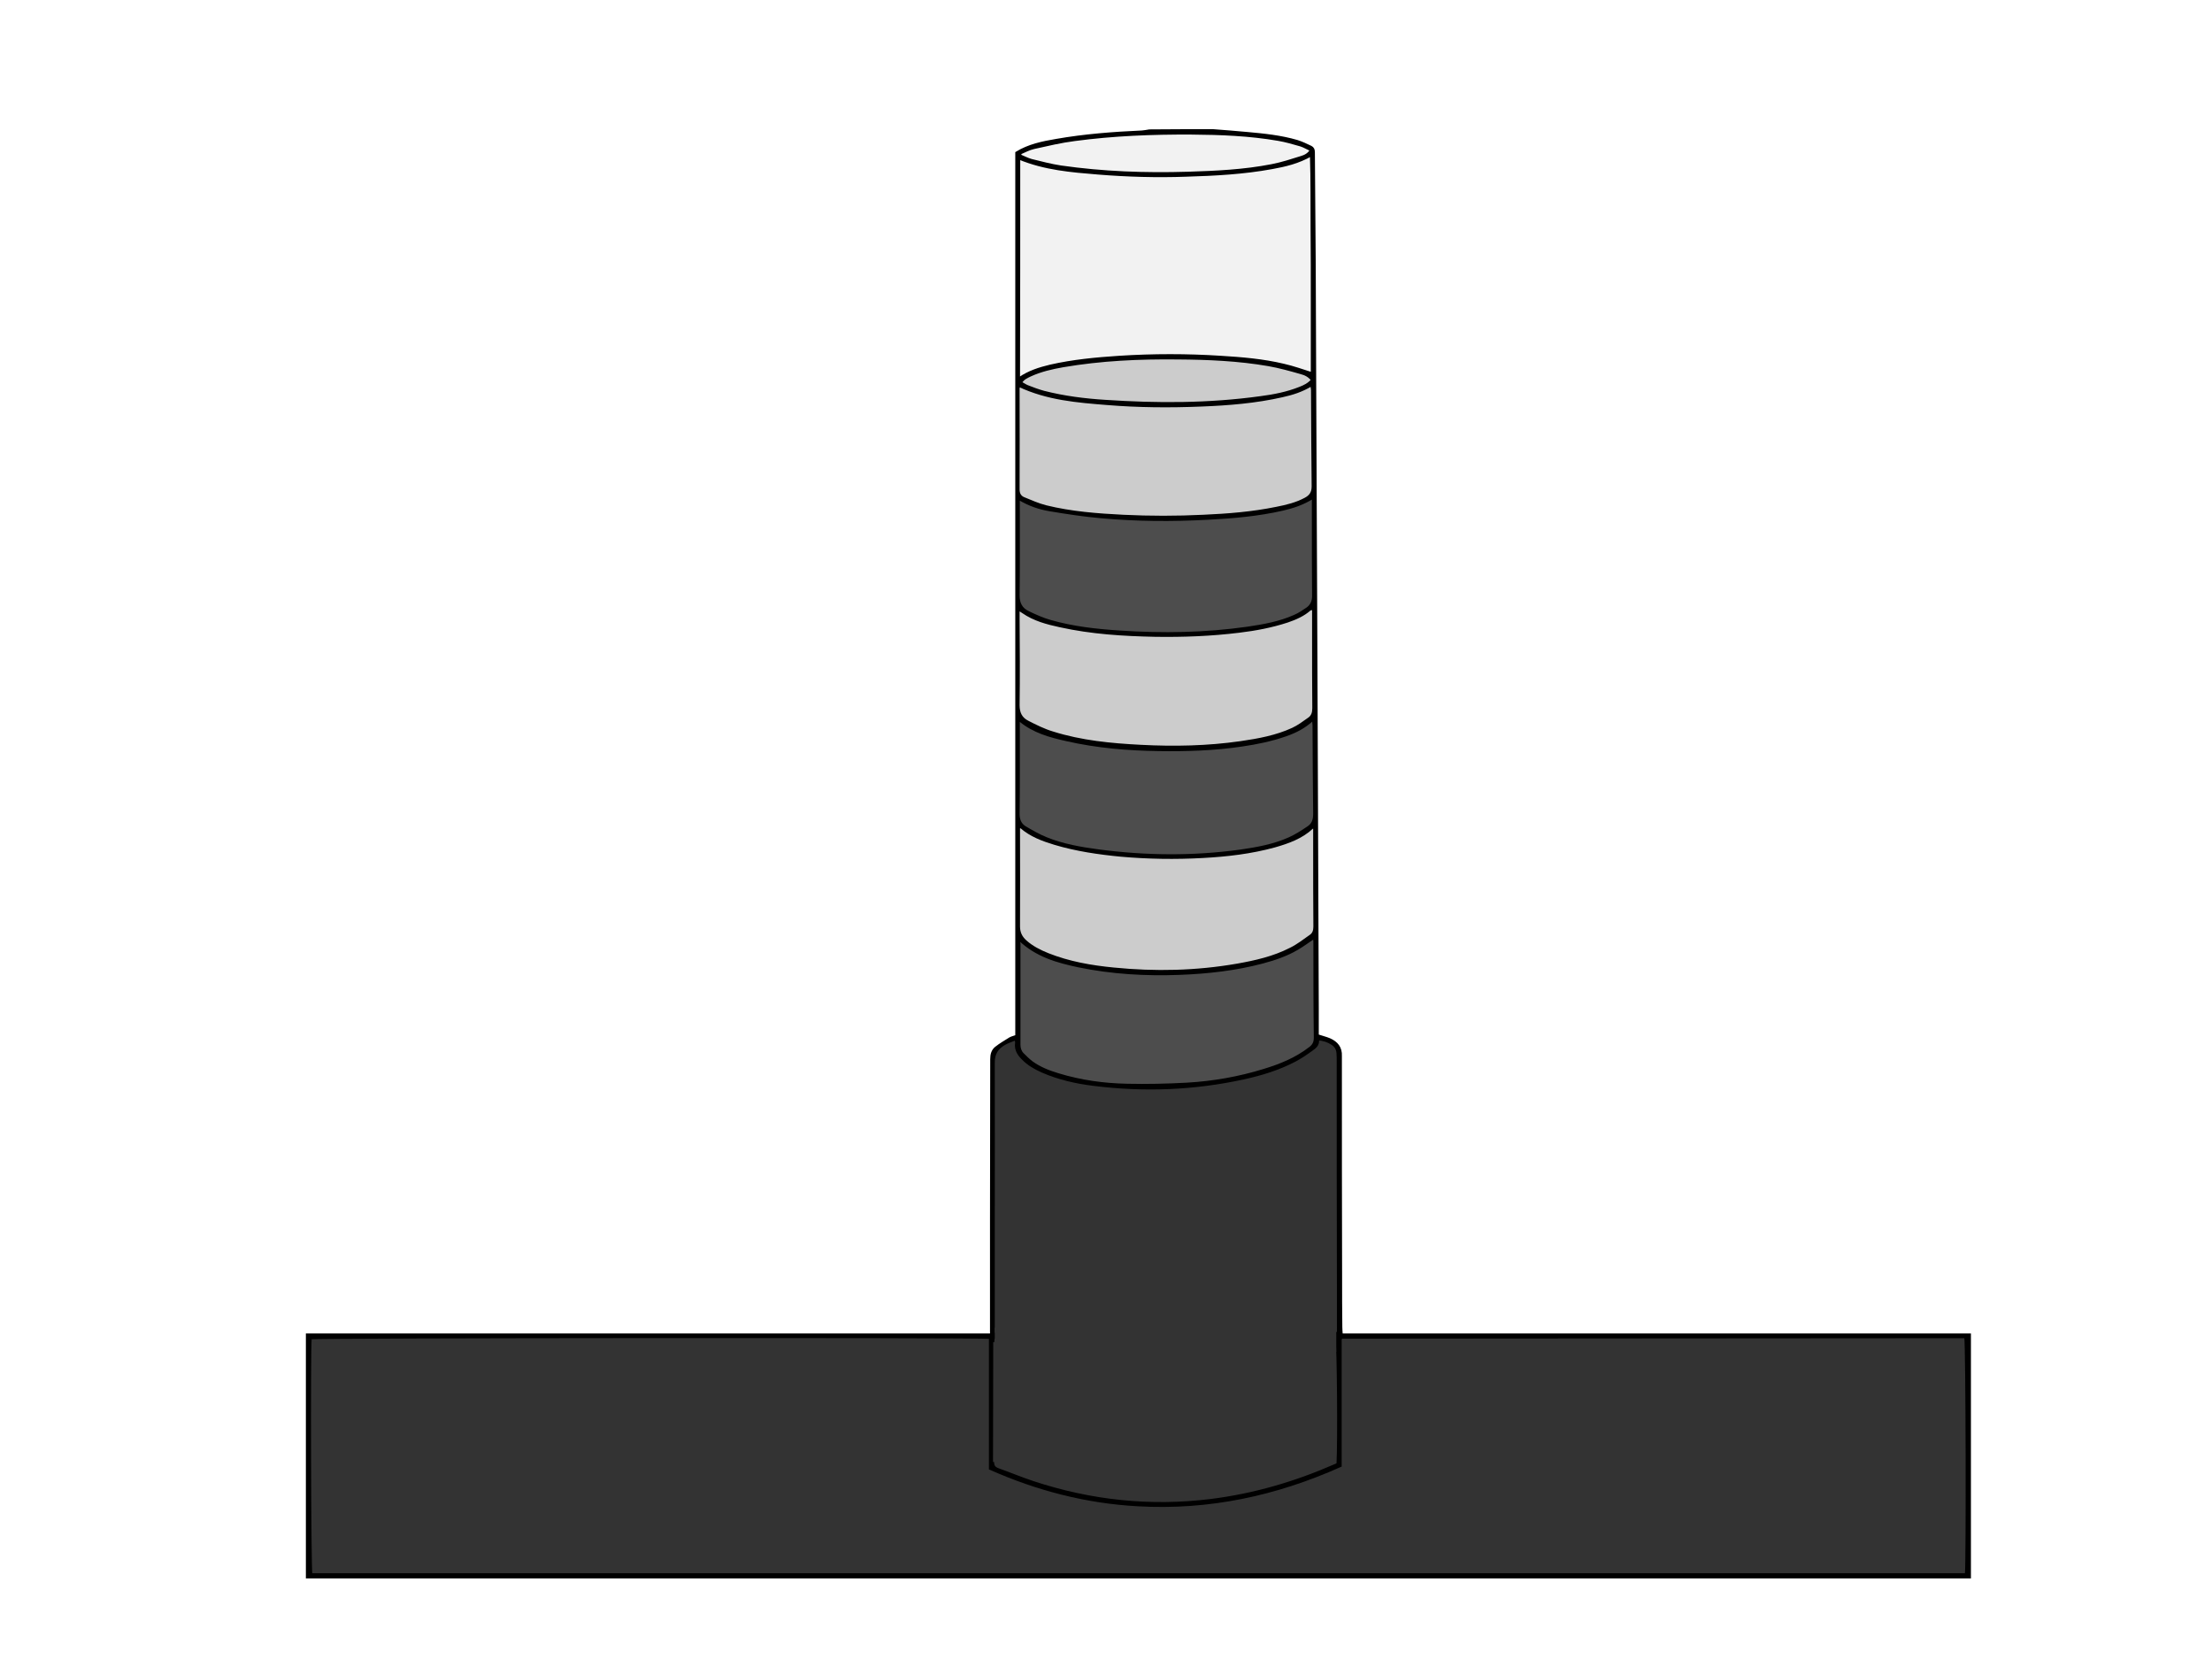
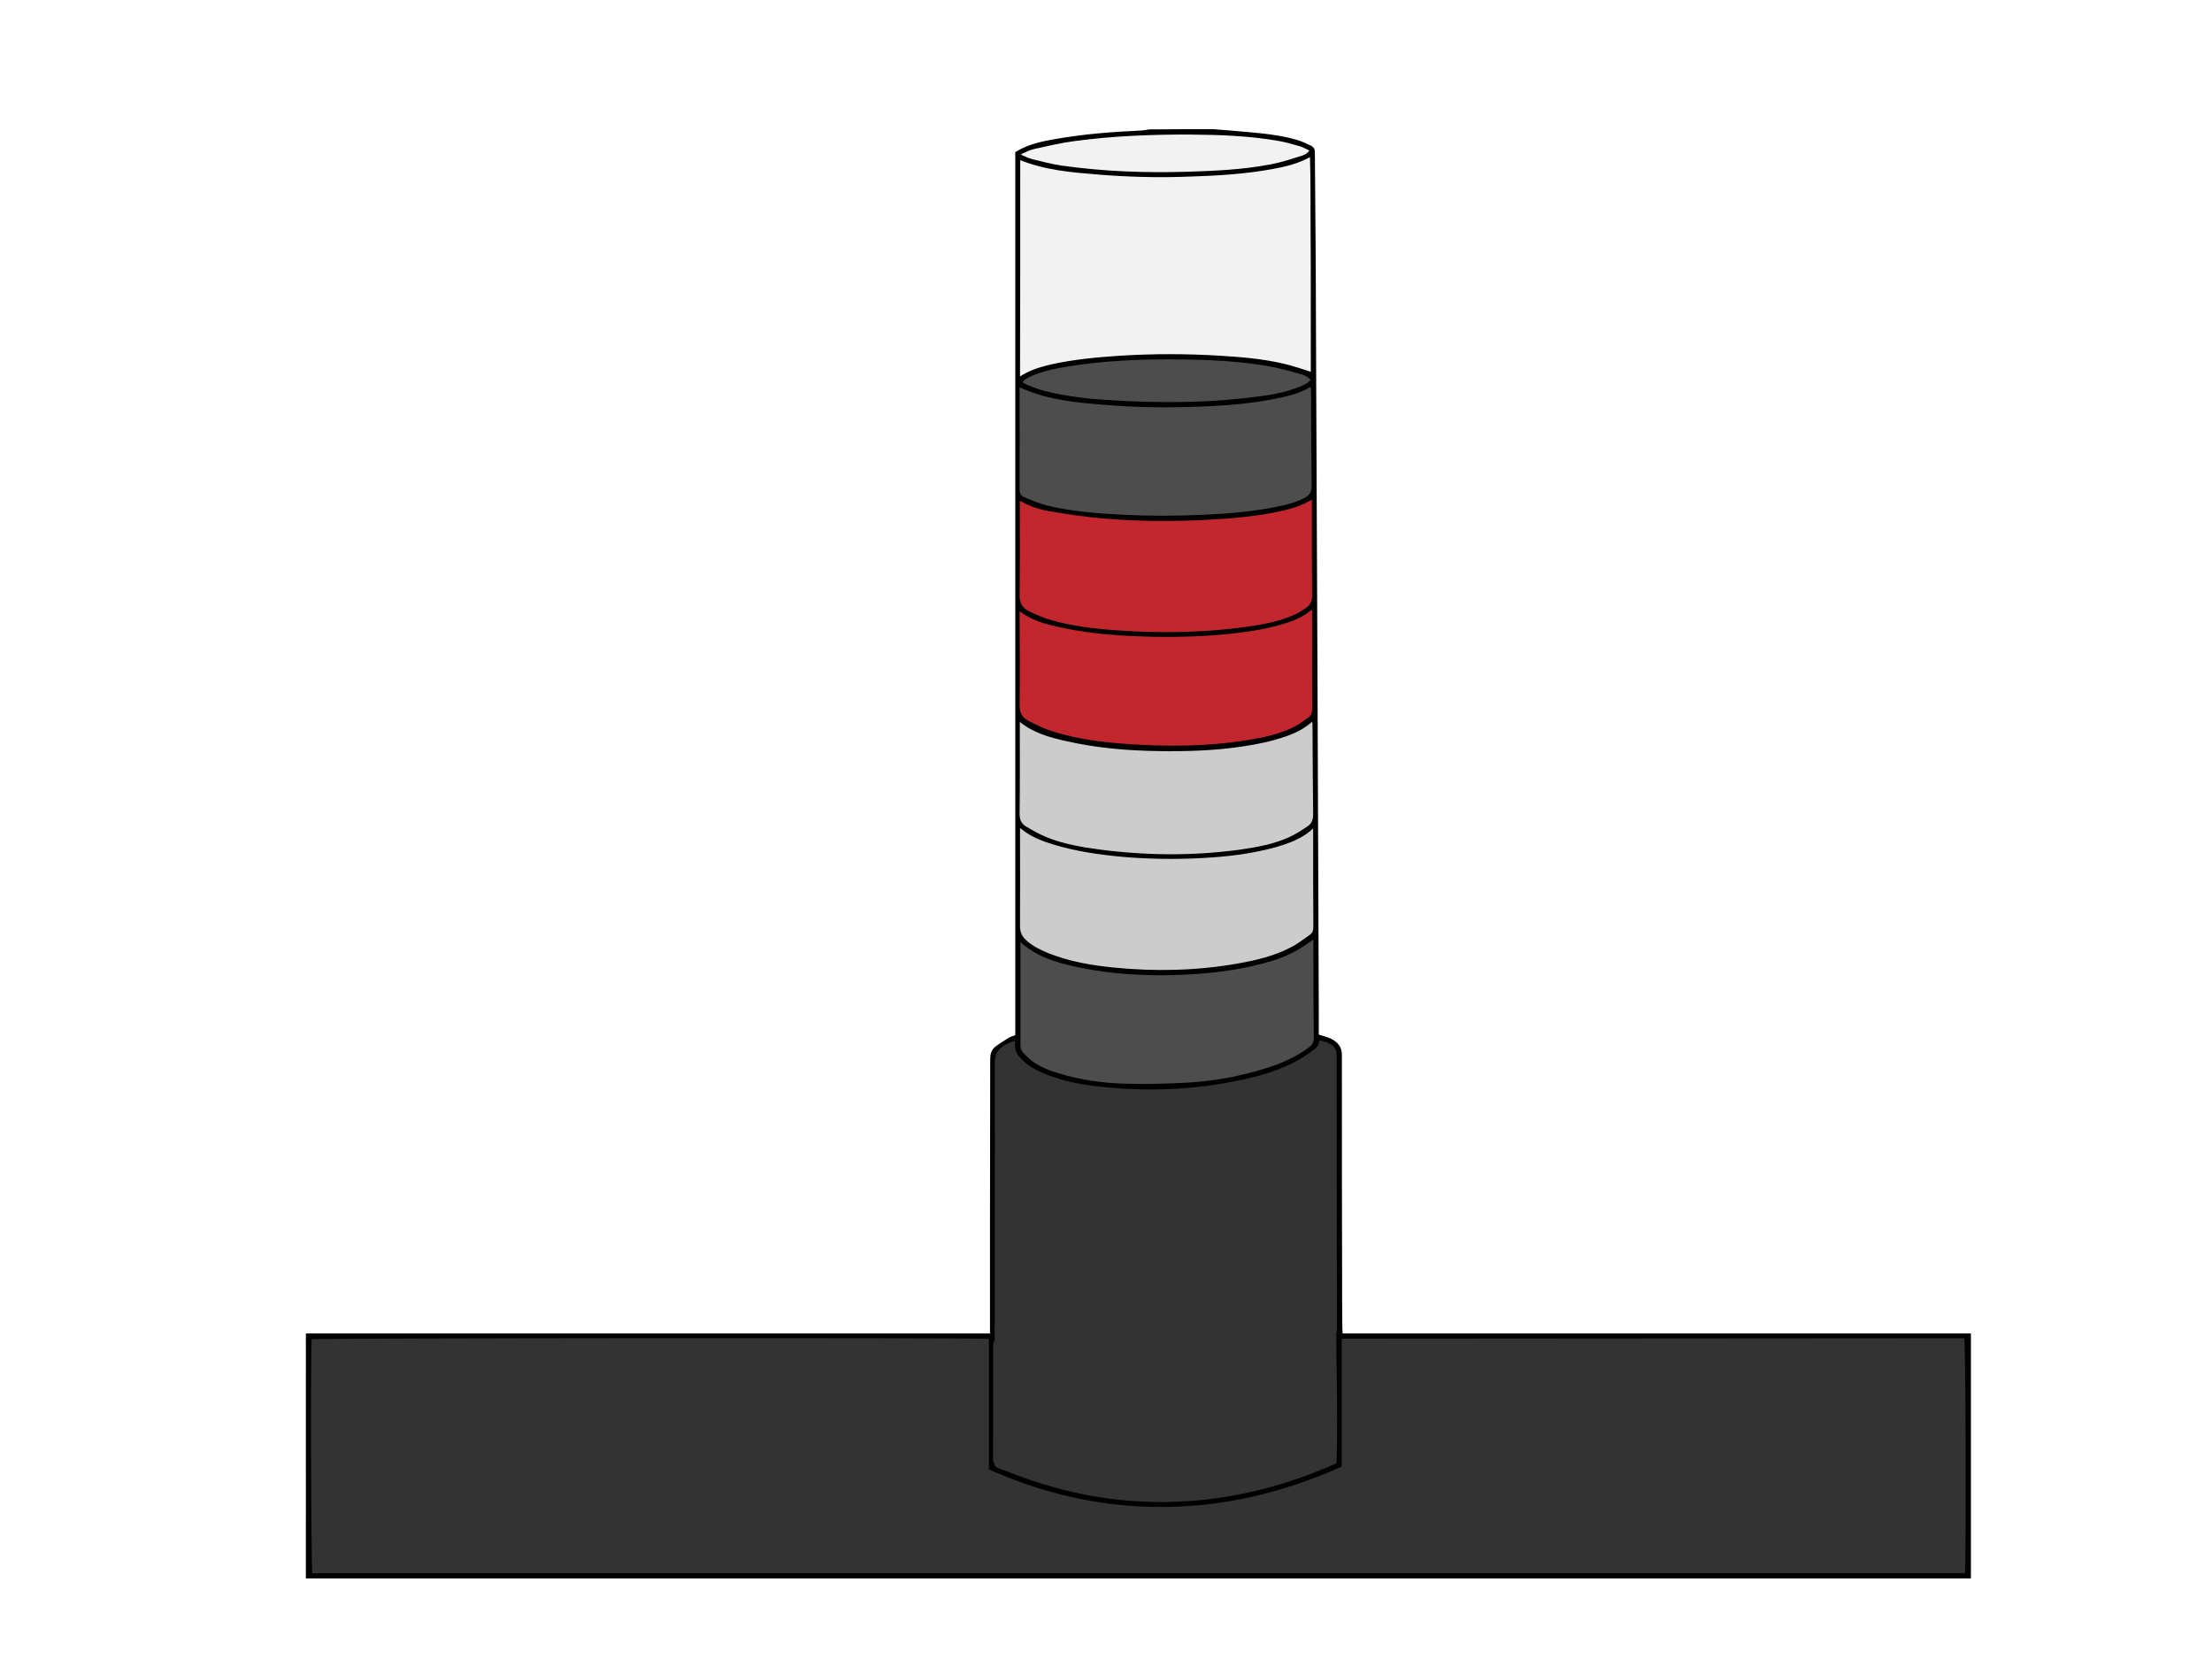
<svg xmlns="http://www.w3.org/2000/svg" version="1.1" id="Ebene_1" x="0px" y="0px" viewBox="0 0 1024 768" style="enable-background:new 0 0 1024 768;" xml:space="preserve">
-   <defs id="defs35" />
-   <style type="text/css" id="style2">
- 	.stapelmagazin_st0{stroke:#000000;stroke-miterlimit:10;}
- 	.stapelmagazin_st1{fill:#333333;stroke:#000000;stroke-miterlimit:10;}
- 	.stapelmagazin_st2{fill:#F2F2F2;stroke:#000000;stroke-miterlimit:10;}
- 	.stapelmagazin_st3{fill:#CCCCCC;stroke:#000000;stroke-miterlimit:10;}
- 	.stapelmagazin_st4{fill:#C1272D;stroke:#000000;stroke-miterlimit:10;}
- 	.stapelmagazin_st5{fill:#4D4D4D;stroke:#000000;stroke-miterlimit:10;}
- 	.stapelmagazin_st6{fill:#333333;}
+   <style type="text/css">
+ 	.st0{stroke:#000000;stroke-miterlimit:10;}
+ 	.st1{fill:#333333;stroke:#000000;stroke-miterlimit:10;}
+ 	.st2{fill:#F2F2F2;stroke:#000000;stroke-miterlimit:10;}
+ 	.st3{fill:#CCCCCC;stroke:#000000;stroke-miterlimit:10;}
+ 	.st4{fill:#C1272D;stroke:#000000;stroke-miterlimit:10;}
+ 	.st5{fill:#4D4D4D;stroke:#000000;stroke-miterlimit:10;}
+ 	.st6{fill:#333333;}
</style>
-   <path class="stapelmagazin_st0" d="M561.6,60.3c5.3,0.4,10.5,0.8,15.8,1.3c7.8,0.7,15.6,1.5,23.1,3.7c2.2,0.7,4.3,1.7,6.4,2.7  c0.9,0.5,1.3,1.2,1.3,2.5c0.1,17.6,0.3,35.3,0.4,52.9c0.1,17.5,0.1,35,0.2,52.4c0.2,45.4,0.4,90.7,0.6,136.1  c0.2,51.6,0.4,103.2,0.6,154.8c0,4.2,0,8.5,0,12.6c2.1,0.7,3.8,1.1,5.5,1.8c3.4,1.5,5.4,3.9,5.2,7.8c0,0.5,0,1,0,1.6  c0,33.6,0,67.2,0.1,100.8c0,7.7,0,15.4,0.1,23.1c0,1,0.1,2,0.2,3.4c97.1,0,193.9,0,290.8,0c0,37.5,0,74.9,0,112.4  c-256.6,0-513.2,0-769.8,0c0-37.5,0-74.9,0-112.4c105.4,0,210.8,0,316.7,0c0-2.2,0-4.2,0-6.1c0-15.7,0-31.4,0-47.1  c0-24.8,0.1-49.5,0.1-74.3c0-2.2,0.5-4,2.1-5.3c2-1.6,4.3-2.9,6.5-4.3c0.9-0.5,1.9-0.7,3-1.1c0-136.3,0-272.6,0-408.9  c5.7-3.5,12-4.8,18.5-5.9c13.1-2.3,26.4-3.3,39.7-3.9c1.1-0.1,2.2-0.3,3.4-0.5C541.7,60.3,551.7,60.3,561.6,60.3z M458.3,619.3  c-6-0.6-312.1-0.4-314.4,0.2c-0.6,5.3-0.4,107.2,0.3,109.3c255.4,0,510.7,0,766,0c0.7-4.6,0.4-107.3-0.3-109.8c-0.9,0-1.8,0-2.7,0  c-95.3,0.1-190.6,0.1-285.9,0.2c-0.1,0-0.2,0.1-0.2,0.2c-0.1,0.1-0.1,0.2-0.4,0.4c0,19.4,0,39.1,0,58.8  c-29.9,13.4-61.1,20.2-93.9,18.2c-23.8-1.4-46.5-7.3-68.4-16.9C458.3,659.6,458.3,639.5,458.3,619.3z M460,617.4  c4.8,0.7,157.1,0.5,159.4-0.2c0-6.1,0-12.2,0-18.4c0-35.8,0-71.6-0.1-107.3c0-1.2,0-2.5-0.1-3.7c-0.1-1.9-1-3.4-2.6-4.4  c-1.9-1.2-3.9-2-6.5-2.1c0.4,2.6-1.4,3.9-3.1,5.1c-2.5,1.7-5,3.4-7.7,4.9c-7.4,3.9-15.4,6.3-23.6,8.1c-22.9,5-46,5.9-69.3,3  c-8.2-1-16.2-2.8-23.8-6.1c-3.4-1.5-6.6-3.3-9.2-6c-2-2-3.4-4.2-3-7.2c0.1-0.5-0.1-0.9-0.3-1.8c-1.9,0.8-3.6,1.3-5.1,2.2  c-3.3,1.9-5.1,4.4-5,8.6c0.2,24.9,0,49.7,0,74.6c0,15,0,30,0,44.9C460,613.3,460,615.3,460,617.4z M471.8,73.4c0,34,0,67.7,0,101.9  c4.6-3.2,9.5-4.7,14.5-5.9c10.5-2.4,21.2-3.5,32-4.1c15.6-1,31.2-1,46.9,0c9.8,0.6,19.6,1.4,29.2,3.7c4.4,1,8.6,2.6,13,3.9  c0-11,0-22.2,0-33.4c0-11.2,0-22.5-0.1-33.7c-0.1-11.1,0.1-22.3-0.3-33.8c-5.9,3.5-12,4.8-18.1,5.9c-13.1,2.4-26.4,3.1-39.7,3.5  c-13.6,0.4-27.2,0.1-40.8-1C496,79.3,483.6,78.3,471.8,73.4z M619.3,677.7c0.7-10.6,0.3-56.2-0.5-58.4c-52.9,0-105.8,0-158.7,0  c-0.1,0.8-0.2,1.4-0.2,2c0,18.5,0,37-0.1,55.5c0,1.9,0.8,2.8,2.5,3.4c5.3,1.9,10.6,4.1,16,5.9c26.8,8.9,54.3,11.8,82.5,8.3  c19.8-2.5,38.8-8,57-16C618.3,678.2,618.7,678,619.3,677.7z M608.4,383.1c-0.6,0-0.9,0-1,0.1c-4.9,4.6-11,6.8-17.4,8.6  c-10.9,3.1-22.1,4.3-33.4,4.9c-12.6,0.7-25.1,0.5-37.7-0.6c-10.4-1-20.8-2.4-30.8-5.5c-5.6-1.7-11-3.7-15.5-7.6c-0.2-0.1-0.6,0-1,0  c0,1.2,0,2.3,0,3.5c0,14.1,0.1,28.3,0,42.4c0,2.9,1,5,3.1,6.8c3,2.7,6.6,4.5,10.3,6c9.8,3.9,20.1,5.7,30.5,6.7  c19.1,1.9,38.2,1.5,57.1-1.8c8.5-1.5,17-3.5,24.7-7.4c3.2-1.7,6.2-4,9.2-6c1.5-1,1.9-2.5,1.9-4.3c-0.1-11.9-0.1-23.7-0.1-35.6  C608.4,389.9,608.4,386.5,608.4,383.1z M607.8,230.4c-4.8,3-9.3,4.4-13.9,5.5c-11.4,2.6-22.9,3.6-34.5,4.2  c-16.6,0.9-33.2,0.8-49.7-0.7c-7.9-0.7-15.7-1.9-23.5-3.2c-5-0.8-9.8-2.4-14.5-5.3c0,1.6,0,2.7,0,3.8c0,13.6,0.1,27.2-0.1,40.9  c-0.1,3.8,1.4,6.3,4.6,7.8c3.3,1.6,6.7,3,10.2,4.1c10.5,3,21.3,4.2,32.2,4.9c19.8,1.4,39.5,1,59.1-1.8c7.4-1.1,14.8-2.4,21.7-5.5  c2.1-0.9,4.1-2.2,5.9-3.5c1.9-1.3,2.7-3.3,2.7-5.7c-0.1-12.2-0.1-24.3-0.1-36.5C607.8,236.6,607.8,233.9,607.8,230.4z M471.9,435  c-0.1,1.1-0.2,1.6-0.2,2c0,15.5,0,31,0,46.5c0,1.7,0.4,3.1,1.5,4.3c1.4,1.4,2.8,2.8,4.4,4c3.6,2.6,7.8,4.2,12,5.5  c10.5,3.2,21.2,4.7,32.1,4.9c9.2,0.2,18.4,0,27.5-0.5c12.2-0.7,24.1-2.8,35.8-6.4c7.6-2.3,14.9-5.3,21.2-10.2  c1.6-1.3,2.4-2.6,2.3-4.7c-0.1-14.8-0.1-29.5-0.2-44.3c0-0.7-0.2-1.3-0.2-2c-2.7,1.8-5.2,3.7-7.8,5.2c-5,2.9-10.5,4.8-16.2,6.3  c-12.5,3.3-25.3,4.7-38.2,5.2c-15.8,0.6-31.5-0.2-46.9-3.5C489.5,445.2,479.9,442.6,471.9,435z M471.7,178.6  c-0.1,0.6-0.2,0.9-0.2,1.2c0,15.6,0.1,31.2,0,46.8c0,2,0.8,3.3,2.4,4c3.4,1.4,6.8,2.9,10.3,3.8c11.7,2.9,23.7,3.8,35.8,4.4  c12.3,0.6,24.7,0.6,37,0c11.4-0.5,22.8-1.4,34-3.7c4.6-0.9,9-2,13.2-4.2c2.3-1.2,3.5-2.8,3.5-5.7c-0.2-14.9-0.2-29.7-0.3-44.6  c0-0.7-0.2-1.3-0.3-2.3c-4.4,2.7-8.9,4.1-13.5,5.1c-12.3,2.7-24.8,3.7-37.4,4.3c-14.6,0.6-29.1,0.6-43.7-0.7  C498.7,185.9,484.8,184.8,471.7,178.6z M607.9,281.7c-0.6,0.2-1,0.3-1.3,0.5c-3.1,2.7-6.7,4.3-10.5,5.6c-7.2,2.4-14.7,3.7-22.3,4.7  c-12.9,1.6-25.9,2.1-38.9,1.9c-14.8-0.3-29.5-1.2-44-4.4c-6.1-1.3-12.1-2.9-17.3-6.5c-0.5-0.4-1.2-0.7-2-1.2c0,1.5,0,2.7,0,3.8  c0,13.5,0.2,27,0,40.5c-0.1,3.7,1.3,6.1,4.3,7.6c3.7,1.9,7.5,3.8,11.5,5c13.3,4.1,27.1,5.5,40.9,6.2c15.4,0.7,30.8,0.5,46.1-1.7  c8.3-1.2,16.5-2.7,24.1-6.2c2.6-1.2,5-3,7.4-4.7c1.6-1.2,2.2-2.9,2.2-4.9c-0.1-10.7-0.1-21.4-0.1-32.1  C607.9,291.2,607.9,286.6,607.9,281.7z M607.9,333c-4,3.7-8.1,5.8-12.6,7.3c-6.6,2.3-13.4,3.7-20.3,4.7c-12.8,1.8-25.6,2.3-38.5,2.1  c-14.4-0.3-28.7-1.4-42.7-4.6c-7.6-1.7-15.1-3.9-21.4-8.9c-0.1-0.1-0.4,0.1-0.7,0.2c0,0.9,0,1.8,0,2.7c0,13.4,0.1,26.8-0.1,40.2  c0,2.7,0.9,4.8,3,6.1c3.2,2,6.5,3.9,10,5.2c7.7,3,15.8,4.5,24,5.6c21.9,2.9,43.8,3.1,65.7,0.1c7.7-1.1,15.4-2.5,22.6-5.7  c3-1.3,5.9-3.2,8.7-5.1c2.1-1.4,2.9-3.5,2.9-6.2c-0.2-13.7-0.2-27.4-0.3-41.2C608.1,334.9,608,334.3,607.9,333z M607.4,175.9  c-1.4-1.8-3.2-2.7-5.1-3.2c-5-1.4-10-2.8-15-3.7c-13.9-2.3-27.9-3-42-3.1c-17.8-0.1-35.5,0.6-53,3.6c-5.2,0.9-10.4,2.1-15.2,4.3  c-1.6,0.7-3.2,1.4-4.4,3.3c1.1,0.6,2,1.3,3.1,1.7c2.5,0.9,4.9,1.9,7.5,2.6c9.3,2.5,18.9,3.6,28.5,4.2c24,1.6,47.9,1.6,71.8-1.7  c6.2-0.9,12.3-2,18.1-4.3C603.7,178.8,605.8,177.8,607.4,175.9z M472.3,71c0,0.3,0.1,0.7,0.1,1c1.7,0.7,3.4,1.7,5.2,2.1  c4.5,1.1,9,2.3,13.6,3c19.5,2.8,39.1,3.4,58.8,2.9c13-0.4,26-1,38.8-3.5c4.6-0.9,9.2-2.4,13.7-3.8c1.6-0.5,3.2-1.4,4.5-3.2  c-1.8-0.8-3.2-1.8-4.8-2.2c-3.4-1-6.9-2-10.4-2.6c-13.3-2.3-26.7-2.8-40.1-2.9c-18.1-0.2-36.1,0.5-54.1,3  c-6.4,0.9-12.6,2.3-18.9,3.7C476.4,69,474.4,70.2,472.3,71z" id="path4" />
-   <path class="stapelmagazin_st1" d="M458.3,619.3c0,20.2,0,40.2,0,60.6c21.8,9.7,44.6,15.6,68.4,16.9c32.8,1.9,64-4.8,93.9-18.2  c0-19.7,0-39.4,0-58.8c0.3-0.3,0.3-0.3,0.4-0.4c0.1-0.1,0.2-0.2,0.2-0.2c95.3-0.1,190.6-0.1,285.9-0.2c0.9,0,1.9,0,2.7,0  c0.7,2.5,0.9,105.2,0.3,109.8c-255.3,0-510.7,0-766,0c-0.6-2.1-0.9-104-0.3-109.3C146.2,618.9,452.3,618.7,458.3,619.3z" id="path6" />
-   <path class="stapelmagazin_st1" d="M460,617.4c0-2.1,0-4.1,0-6c0-15,0-30,0-44.9c0-24.9,0.1-49.7,0-74.6c0-4.2,1.7-6.7,5-8.6  c1.5-0.9,3.2-1.4,5.1-2.2c0.2,0.8,0.4,1.3,0.3,1.8c-0.4,3,1,5.2,3,7.2c2.6,2.7,5.8,4.5,9.2,6c7.6,3.3,15.6,5.1,23.8,6.1  c23.3,2.9,46.4,2,69.3-3c8.2-1.8,16.1-4.2,23.6-8.1c2.7-1.4,5.2-3.1,7.7-4.9c1.7-1.2,3.5-2.4,3.1-5.1c2.6,0.2,4.6,0.9,6.5,2.1  c1.6,1,2.5,2.5,2.6,4.4c0.1,1.2,0.1,2.5,0.1,3.7c0,35.8,0,71.6,0.1,107.3c0,6.1,0,12.3,0,18.4C617,617.9,464.7,618.1,460,617.4z" id="path8" />
-   <path class="stapelmagazin_st2" d="M471.8,73.4c11.9,4.9,24.2,5.9,36.5,6.9c13.6,1.1,27.2,1.5,40.8,1c13.3-0.4,26.6-1.1,39.7-3.5  c6.1-1.1,12.2-2.5,18.1-5.9c0.4,11.5,0.2,22.7,0.3,33.8c0.1,11.2,0.1,22.5,0.1,33.7c0,11.2,0,22.4,0,33.4c-4.4-1.4-8.6-2.9-13-3.9  c-9.6-2.3-19.4-3.1-29.2-3.7c-15.6-1-31.2-1-46.9,0c-10.7,0.7-21.5,1.7-32,4.1c-5,1.2-9.9,2.7-14.5,5.9  C471.8,141.2,471.8,107.5,471.8,73.4z" id="path10" />
-   <path class="stapelmagazin_st1" d="M459.8,621.3c0-0.6,0.1-1.2,0.2-2c52.9,0,105.8,0,158.7,0c0.7,2.2,1.1,47.8,0.5,58.4c-0.5,0.3-1,0.5-1.5,0.7  c-18.3,8-37.2,13.5-57,16c-28.1,3.5-55.6,0.6-82.5-8.3c-5.4-1.8-10.7-4-16-5.9c-1.7-0.6-2.5-1.4-2.5-3.4" id="path12" />
-   <path class="stapelmagazin_st3" d="M608.4,383.1c0,3.4,0,6.8,0,10.2c0,11.9,0,23.7,0.1,35.6c0,1.8-0.4,3.3-1.9,4.3c-3,2.1-5.9,4.4-9.2,6  c-7.8,4-16.2,5.9-24.7,7.4c-19,3.3-38,3.7-57.1,1.8c-10.4-1-20.7-2.8-30.5-6.7c-3.7-1.5-7.3-3.3-10.3-6c-2-1.8-3.1-3.9-3.1-6.8  c0.1-14.1,0-28.3,0-42.4c0-1.1,0-2.3,0-3.5c0.4,0,0.8-0.1,1,0c4.5,3.9,9.9,5.9,15.5,7.6c10,3,20.4,4.5,30.8,5.5  c12.5,1.1,25.1,1.3,37.7,0.6c11.3-0.6,22.5-1.9,33.4-4.9c6.3-1.8,12.5-4,17.4-8.6C607.5,383.1,607.8,383.2,608.4,383.1z" id="path14" />
-   <path class="stapelmagazin_st4" d="M607.8,230.4c0,3.5,0,6.3,0,9c0,12.2,0,24.3,0.1,36.5c0,2.4-0.8,4.3-2.7,5.7c-1.9,1.3-3.8,2.6-5.9,3.5  c-6.9,3.1-14.3,4.4-21.7,5.5c-19.6,2.8-39.4,3.1-59.1,1.8c-10.9-0.7-21.7-1.9-32.2-4.9c-3.5-1-6.9-2.5-10.2-4.1  c-3.2-1.5-4.6-4-4.6-7.8c0.2-13.6,0.1-27.2,0.1-40.9c0-1.1,0-2.2,0-3.8c4.8,2.9,9.6,4.5,14.5,5.3c7.8,1.3,15.6,2.5,23.5,3.2  c16.5,1.5,33.1,1.6,49.7,0.7c11.6-0.6,23.2-1.6,34.5-4.2C598.5,234.8,603,233.4,607.8,230.4z" id="path16" style="fill:#4d4d4d;fill-opacity:1" />
-   <path class="stapelmagazin_st5" d="M471.9,435c8,7.6,17.5,10.2,27.3,12.3c15.5,3.2,31.2,4.1,46.9,3.5c12.9-0.5,25.7-1.9,38.2-5.2  c5.6-1.5,11.1-3.3,16.2-6.3c2.6-1.5,5-3.3,7.8-5.2c0.1,0.7,0.2,1.4,0.2,2c0,14.8,0,29.5,0.2,44.3c0,2.1-0.7,3.5-2.3,4.7  c-6.3,4.9-13.6,7.9-21.2,10.2c-11.6,3.6-23.6,5.7-35.8,6.4c-9.2,0.5-18.4,0.7-27.5,0.5c-10.9-0.2-21.7-1.7-32.1-4.9  c-4.3-1.3-8.4-2.9-12-5.5c-1.6-1.2-3-2.6-4.4-4c-1.1-1.2-1.5-2.6-1.5-4.3c0-15.5,0-31,0-46.5C471.8,436.5,471.8,436.1,471.9,435z" id="path18" />
-   <path class="stapelmagazin_st5" d="M471.7,178.6c13.1,6.2,27,7.3,40.8,8.4c14.5,1.2,29.1,1.3,43.7,0.7c12.6-0.5,25.1-1.5,37.4-4.3  c4.6-1,9.1-2.4,13.5-5.1c0.1,1,0.3,1.6,0.3,2.3c0.1,14.9,0.1,29.7,0.3,44.6c0,2.9-1.2,4.5-3.5,5.7c-4.1,2.2-8.6,3.3-13.2,4.2  c-11.2,2.3-22.6,3.2-34,3.7c-12.3,0.6-24.7,0.6-37,0c-12-0.6-24-1.5-35.8-4.4c-3.5-0.9-6.9-2.4-10.3-3.8c-1.6-0.7-2.4-2-2.4-4  c0.1-15.6,0-31.2,0-46.8C471.6,179.5,471.6,179.2,471.7,178.6z" id="path20" style="fill:#cccccc;fill-opacity:1" />
-   <path class="stapelmagazin_st4" d="M607.9,281.7c0,4.9,0,9.5,0,14c0,10.7,0,21.4,0.1,32.1c0,2.1-0.5,3.8-2.2,4.9c-2.4,1.7-4.8,3.5-7.4,4.7  c-7.6,3.5-15.8,5-24.1,6.2c-15.3,2.2-30.7,2.5-46.1,1.7c-13.8-0.7-27.6-2-40.9-6.2c-4-1.2-7.8-3.1-11.5-5c-3-1.5-4.3-4-4.3-7.6  c0.2-13.5,0.1-27,0-40.5c0-1.1,0-2.3,0-3.8c0.9,0.5,1.5,0.8,2,1.2c5.2,3.6,11.2,5.2,17.3,6.5c14.5,3.2,29.2,4.1,44,4.4  c13,0.2,26-0.3,38.9-1.9c7.5-0.9,15-2.3,22.3-4.7c3.8-1.3,7.5-2.9,10.5-5.6C606.9,282,607.3,282,607.9,281.7z" id="path22" style="fill:#cccccc;fill-opacity:1" />
-   <path class="stapelmagazin_st3" d="M607.9,333c0.1,1.3,0.1,1.9,0.2,2.6c0.1,13.7,0.1,27.4,0.3,41.2c0,2.7-0.7,4.8-2.9,6.2  c-2.8,1.9-5.6,3.7-8.7,5.1c-7.2,3.2-14.9,4.6-22.6,5.7c-21.9,3-43.8,2.8-65.7-0.1c-8.2-1.1-16.3-2.5-24-5.6c-3.5-1.4-6.8-3.3-10-5.2  c-2.1-1.3-3-3.4-3-6.1c0.2-13.4,0.1-26.8,0.1-40.2c0-0.9,0-1.9,0-2.7c0.3-0.1,0.6-0.2,0.7-0.2c6.2,5.1,13.7,7.2,21.4,8.9  c14,3.2,28.3,4.4,42.7,4.6c12.9,0.2,25.8-0.2,38.5-2.1c6.9-1,13.7-2.4,20.3-4.7C599.8,338.8,604,336.7,607.9,333z" id="path24" style="fill:#4d4d4d;fill-opacity:1" />
-   <path class="stapelmagazin_st5" d="M607.4,175.9c-1.6,1.9-3.7,2.9-5.8,3.7c-5.8,2.3-11.9,3.5-18.1,4.3c-23.9,3.3-47.8,3.3-71.8,1.7  c-9.6-0.6-19.1-1.8-28.5-4.2c-2.5-0.7-5-1.6-7.5-2.6c-1-0.4-2-1.1-3.1-1.7c1.2-1.9,2.8-2.5,4.4-3.3c4.8-2.2,10-3.4,15.2-4.3  c17.5-3,35.3-3.8,53-3.6c14.1,0.1,28.1,0.7,42,3.1c5.1,0.9,10.1,2.3,15,3.7C604.2,173.2,606,174.1,607.4,175.9z" id="path26" style="fill:#cccccc;fill-opacity:1" />
-   <path class="stapelmagazin_st2" d="M472.3,71c2.1-0.9,4.1-2,6.3-2.5c6.3-1.4,12.6-2.9,18.9-3.7c17.9-2.4,36-3.1,54.1-3c13.4,0.1,26.8,0.6,40.1,2.9  c3.5,0.6,7,1.6,10.4,2.6c1.6,0.5,3,1.4,4.8,2.2c-1.2,1.9-2.8,2.7-4.5,3.2c-4.5,1.4-9,2.9-13.7,3.8c-12.8,2.5-25.8,3.1-38.8,3.5  c-19.7,0.6-39.3-0.1-58.8-2.9c-4.6-0.7-9.1-1.9-13.6-3c-1.8-0.5-3.5-1.4-5.2-2.1C472.4,71.7,472.3,71.3,472.3,71z" id="path28" />
-   <rect x="460.5" y="614.6" class="stapelmagazin_st6" width="158.1" height="11.2" id="rect30" />
+   <path class="st0" d="M561.6,60.3c5.3,0.4,10.5,0.8,15.8,1.3c7.8,0.7,15.6,1.5,23.1,3.7c2.2,0.7,4.3,1.7,6.4,2.7  c0.9,0.5,1.3,1.2,1.3,2.5c0.1,17.6,0.3,35.3,0.4,52.9c0.1,17.5,0.1,35,0.2,52.4c0.2,45.4,0.4,90.7,0.6,136.1  c0.2,51.6,0.4,103.2,0.6,154.8c0,4.2,0,8.5,0,12.6c2.1,0.7,3.8,1.1,5.5,1.8c3.4,1.5,5.4,3.9,5.2,7.8c0,0.5,0,1,0,1.6  c0,33.6,0,67.2,0.1,100.8c0,7.7,0,15.4,0.1,23.1c0,1,0.1,2,0.2,3.4c97.1,0,193.9,0,290.8,0c0,37.5,0,74.9,0,112.4  c-256.6,0-513.2,0-769.8,0c0-37.5,0-74.9,0-112.4c105.4,0,210.8,0,316.7,0c0-2.2,0-4.2,0-6.1c0-15.7,0-31.4,0-47.1  c0-24.8,0.1-49.5,0.1-74.3c0-2.2,0.5-4,2.1-5.3c2-1.6,4.3-2.9,6.5-4.3c0.9-0.5,1.9-0.7,3-1.1c0-136.3,0-272.6,0-408.9  c5.7-3.5,12-4.8,18.5-5.9c13.1-2.3,26.4-3.3,39.7-3.9c1.1-0.1,2.2-0.3,3.4-0.5C541.7,60.3,551.7,60.3,561.6,60.3z M458.3,619.3  c-6-0.6-312.1-0.4-314.4,0.2c-0.6,5.3-0.4,107.2,0.3,109.3c255.4,0,510.7,0,766,0c0.7-4.6,0.4-107.3-0.3-109.8c-0.9,0-1.8,0-2.7,0  c-95.3,0.1-190.6,0.1-285.9,0.2c-0.1,0-0.2,0.1-0.2,0.2c-0.1,0.1-0.1,0.2-0.4,0.4c0,19.4,0,39.1,0,58.8  c-29.9,13.4-61.1,20.2-93.9,18.2c-23.8-1.4-46.5-7.3-68.4-16.9C458.3,659.6,458.3,639.5,458.3,619.3z M460,617.4  c4.8,0.7,157.1,0.5,159.4-0.2c0-6.1,0-12.2,0-18.4c0-35.8,0-71.6-0.1-107.3c0-1.2,0-2.5-0.1-3.7c-0.1-1.9-1-3.4-2.6-4.4  c-1.9-1.2-3.9-2-6.5-2.1c0.4,2.6-1.4,3.9-3.1,5.1c-2.5,1.7-5,3.4-7.7,4.9c-7.4,3.9-15.4,6.3-23.6,8.1c-22.9,5-46,5.9-69.3,3  c-8.2-1-16.2-2.8-23.8-6.1c-3.4-1.5-6.6-3.3-9.2-6c-2-2-3.4-4.2-3-7.2c0.1-0.5-0.1-0.9-0.3-1.8c-1.9,0.8-3.6,1.3-5.1,2.2  c-3.3,1.9-5.1,4.4-5,8.6c0.2,24.9,0,49.7,0,74.6c0,15,0,30,0,44.9C460,613.3,460,615.3,460,617.4z M471.8,73.4c0,34,0,67.7,0,101.9  c4.6-3.2,9.5-4.7,14.5-5.9c10.5-2.4,21.2-3.5,32-4.1c15.6-1,31.2-1,46.9,0c9.8,0.6,19.6,1.4,29.2,3.7c4.4,1,8.6,2.6,13,3.9  c0-11,0-22.2,0-33.4c0-11.2,0-22.5-0.1-33.7c-0.1-11.1,0.1-22.3-0.3-33.8c-5.9,3.5-12,4.8-18.1,5.9c-13.1,2.4-26.4,3.1-39.7,3.5  c-13.6,0.4-27.2,0.1-40.8-1C496,79.3,483.6,78.3,471.8,73.4z M619.3,677.7c0.7-10.6,0.3-56.2-0.5-58.4c-52.9,0-105.8,0-158.7,0  c-0.1,0.8-0.2,1.4-0.2,2c0,18.5,0,37-0.1,55.5c0,1.9,0.8,2.8,2.5,3.4c5.3,1.9,10.6,4.1,16,5.9c26.8,8.9,54.3,11.8,82.5,8.3  c19.8-2.5,38.8-8,57-16C618.3,678.2,618.7,678,619.3,677.7z M608.4,383.1c-0.6,0-0.9,0-1,0.1c-4.9,4.6-11,6.8-17.4,8.6  c-10.9,3.1-22.1,4.3-33.4,4.9c-12.6,0.7-25.1,0.5-37.7-0.6c-10.4-1-20.8-2.4-30.8-5.5c-5.6-1.7-11-3.7-15.5-7.6c-0.2-0.1-0.6,0-1,0  c0,1.2,0,2.3,0,3.5c0,14.1,0.1,28.3,0,42.4c0,2.9,1,5,3.1,6.8c3,2.7,6.6,4.5,10.3,6c9.8,3.9,20.1,5.7,30.5,6.7  c19.1,1.9,38.2,1.5,57.1-1.8c8.5-1.5,17-3.5,24.7-7.4c3.2-1.7,6.2-4,9.2-6c1.5-1,1.9-2.5,1.9-4.3c-0.1-11.9-0.1-23.7-0.1-35.6  C608.4,389.9,608.4,386.5,608.4,383.1z M607.8,230.4c-4.8,3-9.3,4.4-13.9,5.5c-11.4,2.6-22.9,3.6-34.5,4.2  c-16.6,0.9-33.2,0.8-49.7-0.7c-7.9-0.7-15.7-1.9-23.5-3.2c-5-0.8-9.8-2.4-14.5-5.3c0,1.6,0,2.7,0,3.8c0,13.6,0.1,27.2-0.1,40.9  c-0.1,3.8,1.4,6.3,4.6,7.8c3.3,1.6,6.7,3,10.2,4.1c10.5,3,21.3,4.2,32.2,4.9c19.8,1.4,39.5,1,59.1-1.8c7.4-1.1,14.8-2.4,21.7-5.5  c2.1-0.9,4.1-2.2,5.9-3.5c1.9-1.3,2.7-3.3,2.7-5.7c-0.1-12.2-0.1-24.3-0.1-36.5C607.8,236.6,607.8,233.9,607.8,230.4z M471.9,435  c-0.1,1.1-0.2,1.6-0.2,2c0,15.5,0,31,0,46.5c0,1.7,0.4,3.1,1.5,4.3c1.4,1.4,2.8,2.8,4.4,4c3.6,2.6,7.8,4.2,12,5.5  c10.5,3.2,21.2,4.7,32.1,4.9c9.2,0.2,18.4,0,27.5-0.5c12.2-0.7,24.1-2.8,35.8-6.4c7.6-2.3,14.9-5.3,21.2-10.2  c1.6-1.3,2.4-2.6,2.3-4.7c-0.1-14.8-0.1-29.5-0.2-44.3c0-0.7-0.2-1.3-0.2-2c-2.7,1.8-5.2,3.7-7.8,5.2c-5,2.9-10.5,4.8-16.2,6.3  c-12.5,3.3-25.3,4.7-38.2,5.2c-15.8,0.6-31.5-0.2-46.9-3.5C489.5,445.2,479.9,442.6,471.9,435z M471.7,178.6  c-0.1,0.6-0.2,0.9-0.2,1.2c0,15.6,0.1,31.2,0,46.8c0,2,0.8,3.3,2.4,4c3.4,1.4,6.8,2.9,10.3,3.8c11.7,2.9,23.7,3.8,35.8,4.4  c12.3,0.6,24.7,0.6,37,0c11.4-0.5,22.8-1.4,34-3.7c4.6-0.9,9-2,13.2-4.2c2.3-1.2,3.5-2.8,3.5-5.7c-0.2-14.9-0.2-29.7-0.3-44.6  c0-0.7-0.2-1.3-0.3-2.3c-4.4,2.7-8.9,4.1-13.5,5.1c-12.3,2.7-24.8,3.7-37.4,4.3c-14.6,0.6-29.1,0.6-43.7-0.7  C498.7,185.9,484.8,184.8,471.7,178.6z M607.9,281.7c-0.6,0.2-1,0.3-1.3,0.5c-3.1,2.7-6.7,4.3-10.5,5.6c-7.2,2.4-14.7,3.7-22.3,4.7  c-12.9,1.6-25.9,2.1-38.9,1.9c-14.8-0.3-29.5-1.2-44-4.4c-6.1-1.3-12.1-2.9-17.3-6.5c-0.5-0.4-1.2-0.7-2-1.2c0,1.5,0,2.7,0,3.8  c0,13.5,0.2,27,0,40.5c-0.1,3.7,1.3,6.1,4.3,7.6c3.7,1.9,7.5,3.8,11.5,5c13.3,4.1,27.1,5.5,40.9,6.2c15.4,0.7,30.8,0.5,46.1-1.7  c8.3-1.2,16.5-2.7,24.1-6.2c2.6-1.2,5-3,7.4-4.7c1.6-1.2,2.2-2.9,2.2-4.9c-0.1-10.7-0.1-21.4-0.1-32.1  C607.9,291.2,607.9,286.6,607.9,281.7z M607.9,333c-4,3.7-8.1,5.8-12.6,7.3c-6.6,2.3-13.4,3.7-20.3,4.7c-12.8,1.8-25.6,2.3-38.5,2.1  c-14.4-0.3-28.7-1.4-42.7-4.6c-7.6-1.7-15.1-3.9-21.4-8.9c-0.1-0.1-0.4,0.1-0.7,0.2c0,0.9,0,1.8,0,2.7c0,13.4,0.1,26.8-0.1,40.2  c0,2.7,0.9,4.8,3,6.1c3.2,2,6.5,3.9,10,5.2c7.7,3,15.8,4.5,24,5.6c21.9,2.9,43.8,3.1,65.7,0.1c7.7-1.1,15.4-2.5,22.6-5.7  c3-1.3,5.9-3.2,8.7-5.1c2.1-1.4,2.9-3.5,2.9-6.2c-0.2-13.7-0.2-27.4-0.3-41.2C608.1,334.9,608,334.3,607.9,333z M607.4,175.9  c-1.4-1.8-3.2-2.7-5.1-3.2c-5-1.4-10-2.8-15-3.7c-13.9-2.3-27.9-3-42-3.1c-17.8-0.1-35.5,0.6-53,3.6c-5.2,0.9-10.4,2.1-15.2,4.3  c-1.6,0.7-3.2,1.4-4.4,3.3c1.1,0.6,2,1.3,3.1,1.7c2.5,0.9,4.9,1.9,7.5,2.6c9.3,2.5,18.9,3.6,28.5,4.2c24,1.6,47.9,1.6,71.8-1.7  c6.2-0.9,12.3-2,18.1-4.3C603.7,178.8,605.8,177.8,607.4,175.9z M472.3,71c0,0.3,0.1,0.7,0.1,1c1.7,0.7,3.4,1.7,5.2,2.1  c4.5,1.1,9,2.3,13.6,3c19.5,2.8,39.1,3.4,58.8,2.9c13-0.4,26-1,38.8-3.5c4.6-0.9,9.2-2.4,13.7-3.8c1.6-0.5,3.2-1.4,4.5-3.2  c-1.8-0.8-3.2-1.8-4.8-2.2c-3.4-1-6.9-2-10.4-2.6c-13.3-2.3-26.7-2.8-40.1-2.9c-18.1-0.2-36.1,0.5-54.1,3  c-6.4,0.9-12.6,2.3-18.9,3.7C476.4,69,474.4,70.2,472.3,71z" />
+   <path class="st1" d="M458.3,619.3c0,20.2,0,40.2,0,60.6c21.8,9.7,44.6,15.6,68.4,16.9c32.8,1.9,64-4.8,93.9-18.2  c0-19.7,0-39.4,0-58.8c0.3-0.3,0.3-0.3,0.4-0.4c0.1-0.1,0.2-0.2,0.2-0.2c95.3-0.1,190.6-0.1,285.9-0.2c0.9,0,1.9,0,2.7,0  c0.7,2.5,0.9,105.2,0.3,109.8c-255.3,0-510.7,0-766,0c-0.6-2.1-0.9-104-0.3-109.3C146.2,618.9,452.3,618.7,458.3,619.3z" />
+   <path class="st1" d="M460,617.4c0-2.1,0-4.1,0-6c0-15,0-30,0-44.9c0-24.9,0.1-49.7,0-74.6c0-4.2,1.7-6.7,5-8.6  c1.5-0.9,3.2-1.4,5.1-2.2c0.2,0.8,0.4,1.3,0.3,1.8c-0.4,3,1,5.2,3,7.2c2.6,2.7,5.8,4.5,9.2,6c7.6,3.3,15.6,5.1,23.8,6.1  c23.3,2.9,46.4,2,69.3-3c8.2-1.8,16.1-4.2,23.6-8.1c2.7-1.4,5.2-3.1,7.7-4.9c1.7-1.2,3.5-2.4,3.1-5.1c2.6,0.2,4.6,0.9,6.5,2.1  c1.6,1,2.5,2.5,2.6,4.4c0.1,1.2,0.1,2.5,0.1,3.7c0,35.8,0,71.6,0.1,107.3c0,6.1,0,12.3,0,18.4C617,617.9,464.7,618.1,460,617.4z" />
+   <path class="st2" d="M471.8,73.4c11.9,4.9,24.2,5.9,36.5,6.9c13.6,1.1,27.2,1.5,40.8,1c13.3-0.4,26.6-1.1,39.7-3.5  c6.1-1.1,12.2-2.5,18.1-5.9c0.4,11.5,0.2,22.7,0.3,33.8c0.1,11.2,0.1,22.5,0.1,33.7c0,11.2,0,22.4,0,33.4c-4.4-1.4-8.6-2.9-13-3.9  c-9.6-2.3-19.4-3.1-29.2-3.7c-15.6-1-31.2-1-46.9,0c-10.7,0.7-21.5,1.7-32,4.1c-5,1.2-9.9,2.7-14.5,5.9  C471.8,141.2,471.8,107.5,471.8,73.4z" />
+   <path class="st1" d="M459.8,621.3c0-0.6,0.1-1.2,0.2-2c52.9,0,105.8,0,158.7,0c0.7,2.2,1.1,47.8,0.5,58.4c-0.5,0.3-1,0.5-1.5,0.7  c-18.3,8-37.2,13.5-57,16c-28.1,3.5-55.6,0.6-82.5-8.3c-5.4-1.8-10.7-4-16-5.9c-1.7-0.6-2.5-1.4-2.5-3.4" />
+   <path class="st3" d="M608.4,383.1c0,3.4,0,6.8,0,10.2c0,11.9,0,23.7,0.1,35.6c0,1.8-0.4,3.3-1.9,4.3c-3,2.1-5.9,4.4-9.2,6  c-7.8,4-16.2,5.9-24.7,7.4c-19,3.3-38,3.7-57.1,1.8c-10.4-1-20.7-2.8-30.5-6.7c-3.7-1.5-7.3-3.3-10.3-6c-2-1.8-3.1-3.9-3.1-6.8  c0.1-14.1,0-28.3,0-42.4c0-1.1,0-2.3,0-3.5c0.4,0,0.8-0.1,1,0c4.5,3.9,9.9,5.9,15.5,7.6c10,3,20.4,4.5,30.8,5.5  c12.5,1.1,25.1,1.3,37.7,0.6c11.3-0.6,22.5-1.9,33.4-4.9c6.3-1.8,12.5-4,17.4-8.6C607.5,383.1,607.8,383.2,608.4,383.1z" />
+   <path class="st4" d="M607.8,230.4c0,3.5,0,6.3,0,9c0,12.2,0,24.3,0.1,36.5c0,2.4-0.8,4.3-2.7,5.7c-1.9,1.3-3.8,2.6-5.9,3.5  c-6.9,3.1-14.3,4.4-21.7,5.5c-19.6,2.8-39.4,3.1-59.1,1.8c-10.9-0.7-21.7-1.9-32.2-4.9c-3.5-1-6.9-2.5-10.2-4.1  c-3.2-1.5-4.6-4-4.6-7.8c0.2-13.6,0.1-27.2,0.1-40.9c0-1.1,0-2.2,0-3.8c4.8,2.9,9.6,4.5,14.5,5.3c7.8,1.3,15.6,2.5,23.5,3.2  c16.5,1.5,33.1,1.6,49.7,0.7c11.6-0.6,23.2-1.6,34.5-4.2C598.5,234.8,603,233.4,607.8,230.4z" />
+   <path class="st5" d="M471.9,435c8,7.6,17.5,10.2,27.3,12.3c15.5,3.2,31.2,4.1,46.9,3.5c12.9-0.5,25.7-1.9,38.2-5.2  c5.6-1.5,11.1-3.3,16.2-6.3c2.6-1.5,5-3.3,7.8-5.2c0.1,0.7,0.2,1.4,0.2,2c0,14.8,0,29.5,0.2,44.3c0,2.1-0.7,3.5-2.3,4.7  c-6.3,4.9-13.6,7.9-21.2,10.2c-11.6,3.6-23.6,5.7-35.8,6.4c-9.2,0.5-18.4,0.7-27.5,0.5c-10.9-0.2-21.7-1.7-32.1-4.9  c-4.3-1.3-8.4-2.9-12-5.5c-1.6-1.2-3-2.6-4.4-4c-1.1-1.2-1.5-2.6-1.5-4.3c0-15.5,0-31,0-46.5C471.8,436.5,471.8,436.1,471.9,435z" />
+   <path class="st5" d="M471.7,178.6c13.1,6.2,27,7.3,40.8,8.4c14.5,1.2,29.1,1.3,43.7,0.7c12.6-0.5,25.1-1.5,37.4-4.3  c4.6-1,9.1-2.4,13.5-5.1c0.1,1,0.3,1.6,0.3,2.3c0.1,14.9,0.1,29.7,0.3,44.6c0,2.9-1.2,4.5-3.5,5.7c-4.1,2.2-8.6,3.3-13.2,4.2  c-11.2,2.3-22.6,3.2-34,3.7c-12.3,0.6-24.7,0.6-37,0c-12-0.6-24-1.5-35.8-4.4c-3.5-0.9-6.9-2.4-10.3-3.8c-1.6-0.7-2.4-2-2.4-4  c0.1-15.6,0-31.2,0-46.8C471.6,179.5,471.6,179.2,471.7,178.6z" />
+   <path class="st4" d="M607.9,281.7c0,4.9,0,9.5,0,14c0,10.7,0,21.4,0.1,32.1c0,2.1-0.5,3.8-2.2,4.9c-2.4,1.7-4.8,3.5-7.4,4.7  c-7.6,3.5-15.8,5-24.1,6.2c-15.3,2.2-30.7,2.5-46.1,1.7c-13.8-0.7-27.6-2-40.9-6.2c-4-1.2-7.8-3.1-11.5-5c-3-1.5-4.3-4-4.3-7.6  c0.2-13.5,0.1-27,0-40.5c0-1.1,0-2.3,0-3.8c0.9,0.5,1.5,0.8,2,1.2c5.2,3.6,11.2,5.2,17.3,6.5c14.5,3.2,29.2,4.1,44,4.4  c13,0.2,26-0.3,38.9-1.9c7.5-0.9,15-2.3,22.3-4.7c3.8-1.3,7.5-2.9,10.5-5.6C606.9,282,607.3,282,607.9,281.7z" />
+   <path class="st3" d="M607.9,333c0.1,1.3,0.1,1.9,0.2,2.6c0.1,13.7,0.1,27.4,0.3,41.2c0,2.7-0.7,4.8-2.9,6.2  c-2.8,1.9-5.6,3.7-8.7,5.1c-7.2,3.2-14.9,4.6-22.6,5.7c-21.9,3-43.8,2.8-65.7-0.1c-8.2-1.1-16.3-2.5-24-5.6c-3.5-1.4-6.8-3.3-10-5.2  c-2.1-1.3-3-3.4-3-6.1c0.2-13.4,0.1-26.8,0.1-40.2c0-0.9,0-1.9,0-2.7c0.3-0.1,0.6-0.2,0.7-0.2c6.2,5.1,13.7,7.2,21.4,8.9  c14,3.2,28.3,4.4,42.7,4.6c12.9,0.2,25.8-0.2,38.5-2.1c6.9-1,13.7-2.4,20.3-4.7C599.8,338.8,604,336.7,607.9,333z" />
+   <path class="st5" d="M607.4,175.9c-1.6,1.9-3.7,2.9-5.8,3.7c-5.8,2.3-11.9,3.5-18.1,4.3c-23.9,3.3-47.8,3.3-71.8,1.7  c-9.6-0.6-19.1-1.8-28.5-4.2c-2.5-0.7-5-1.6-7.5-2.6c-1-0.4-2-1.1-3.1-1.7c1.2-1.9,2.8-2.5,4.4-3.3c4.8-2.2,10-3.4,15.2-4.3  c17.5-3,35.3-3.8,53-3.6c14.1,0.1,28.1,0.7,42,3.1c5.1,0.9,10.1,2.3,15,3.7C604.2,173.2,606,174.1,607.4,175.9z" />
+   <path class="st2" d="M472.3,71c2.1-0.9,4.1-2,6.3-2.5c6.3-1.4,12.6-2.9,18.9-3.7c17.9-2.4,36-3.1,54.1-3c13.4,0.1,26.8,0.6,40.1,2.9  c3.5,0.6,7,1.6,10.4,2.6c1.6,0.5,3,1.4,4.8,2.2c-1.2,1.9-2.8,2.7-4.5,3.2c-4.5,1.4-9,2.9-13.7,3.8c-12.8,2.5-25.8,3.1-38.8,3.5  c-19.7,0.6-39.3-0.1-58.8-2.9c-4.6-0.7-9.1-1.9-13.6-3c-1.8-0.5-3.5-1.4-5.2-2.1C472.4,71.7,472.3,71.3,472.3,71z" />
+   <rect x="460.5" y="614.6" class="st6" width="158.1" height="11.2" />
</svg>
